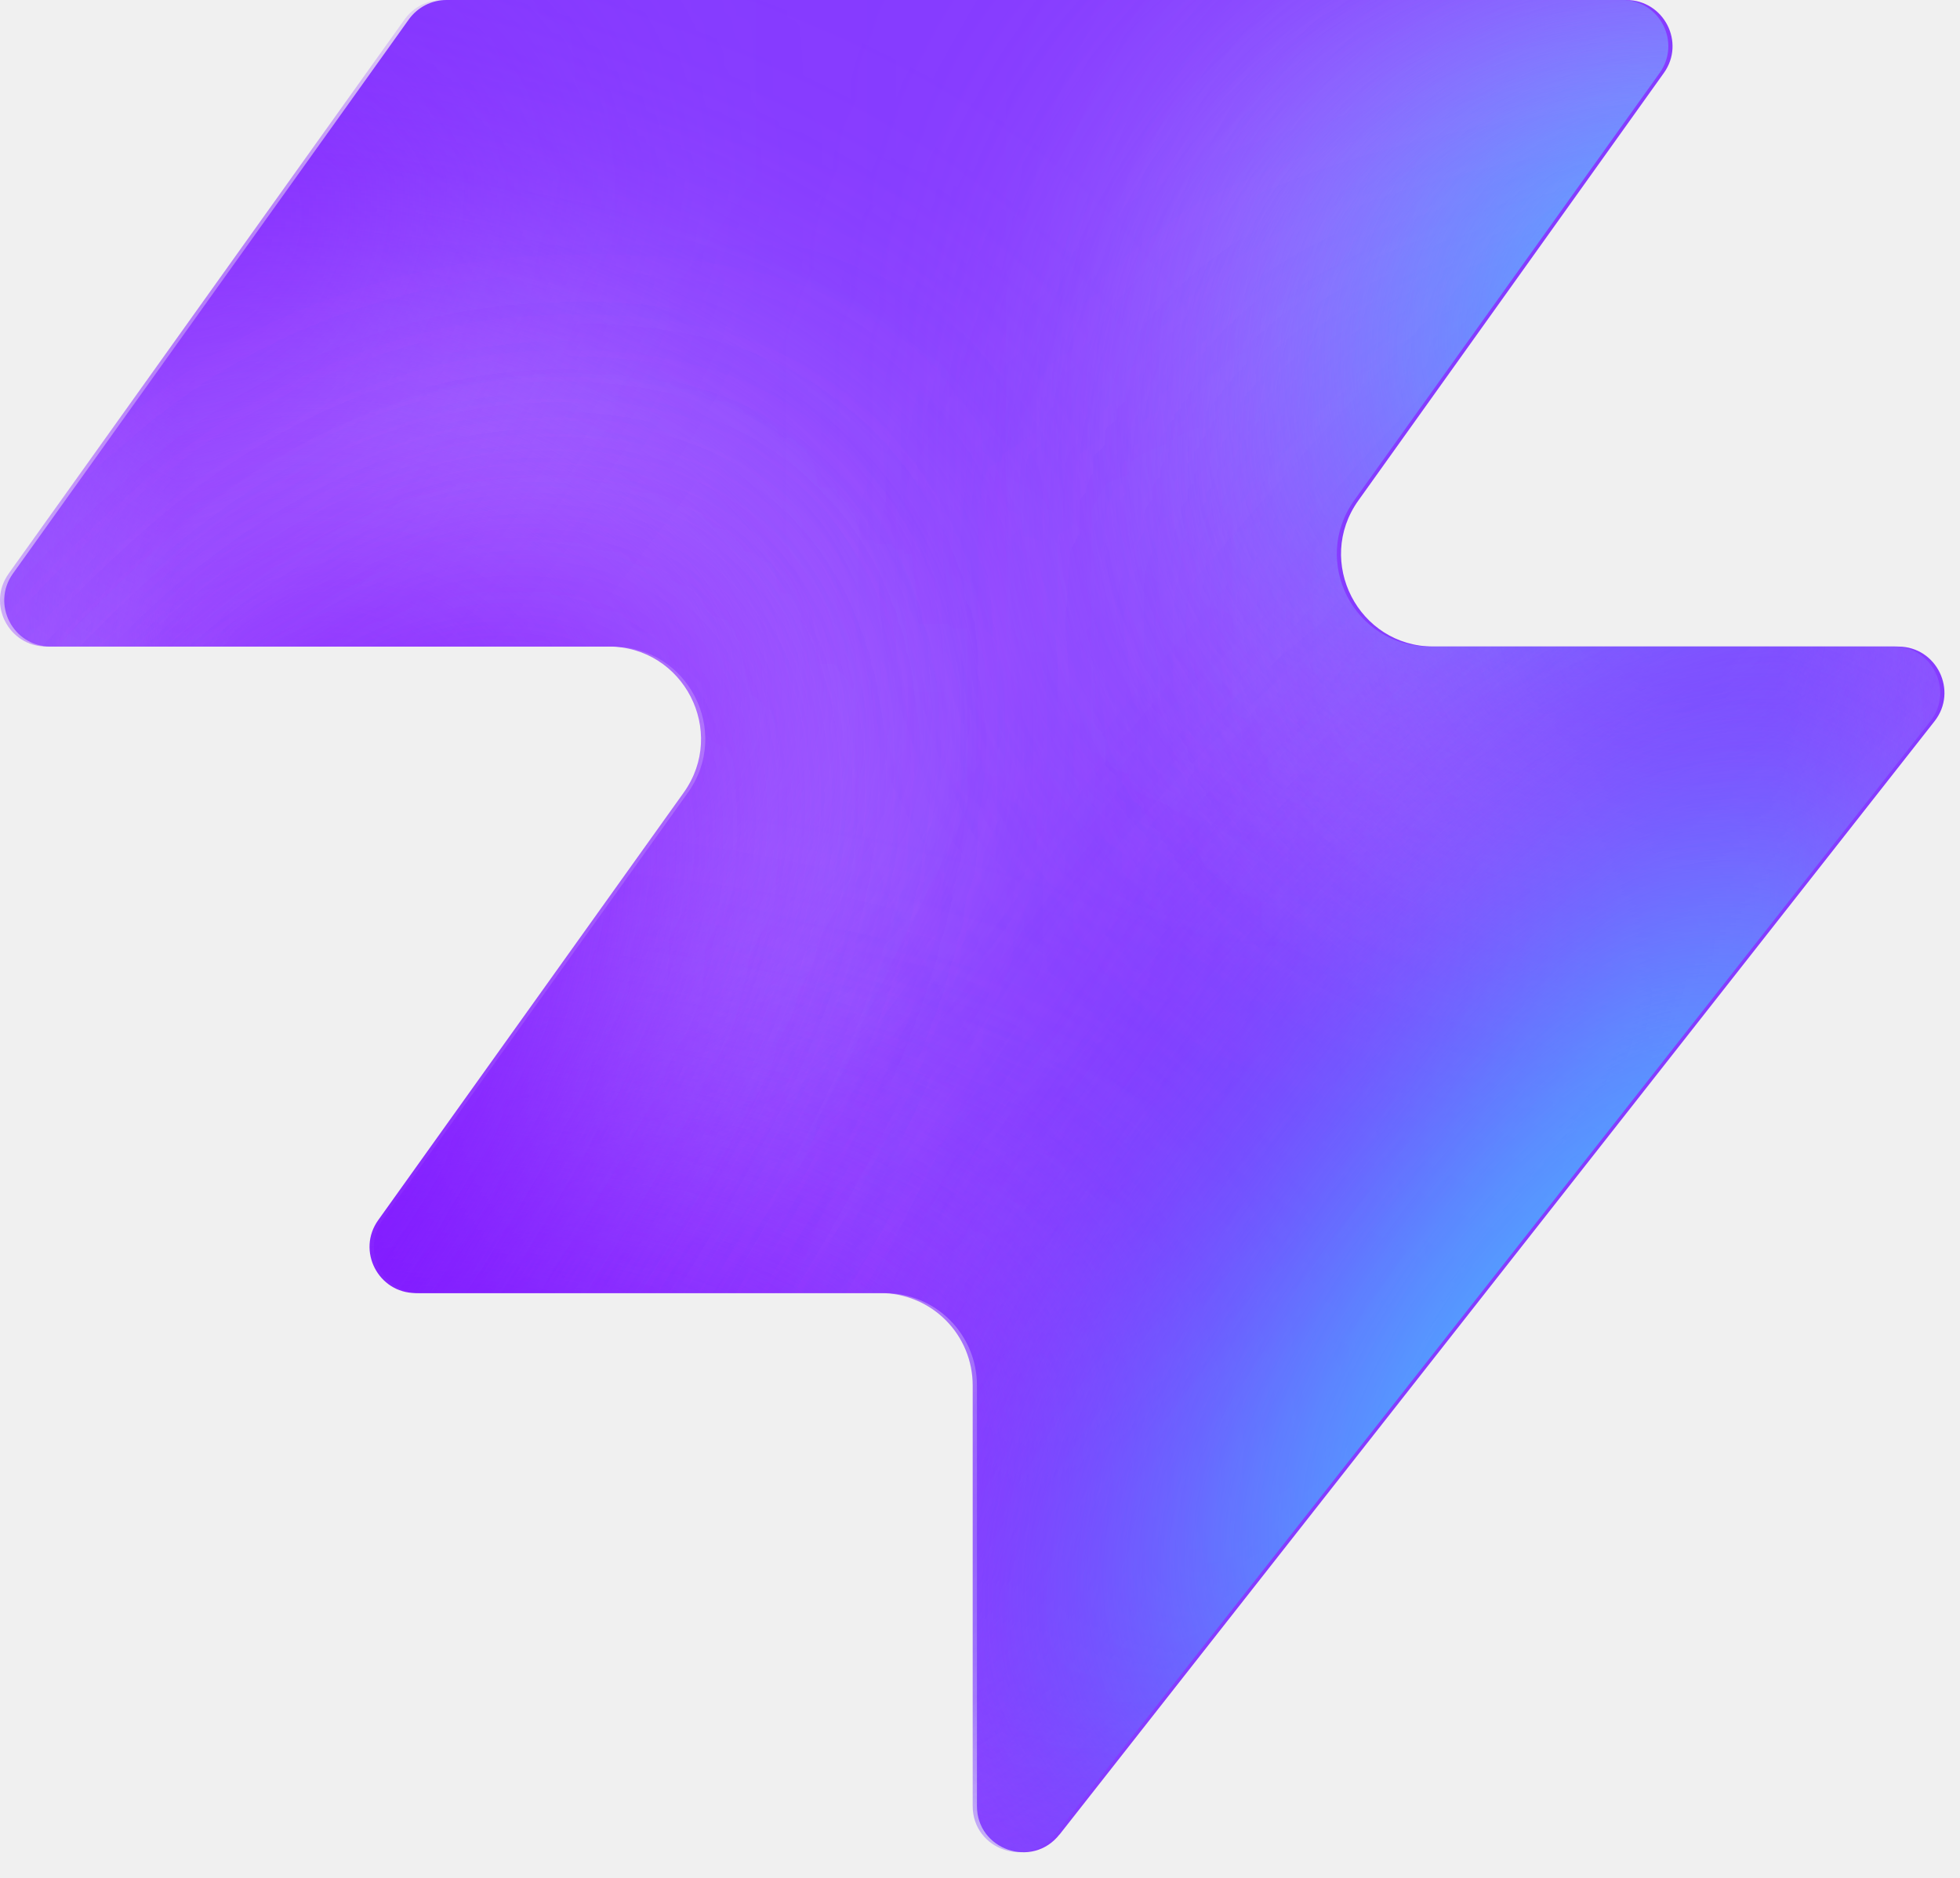
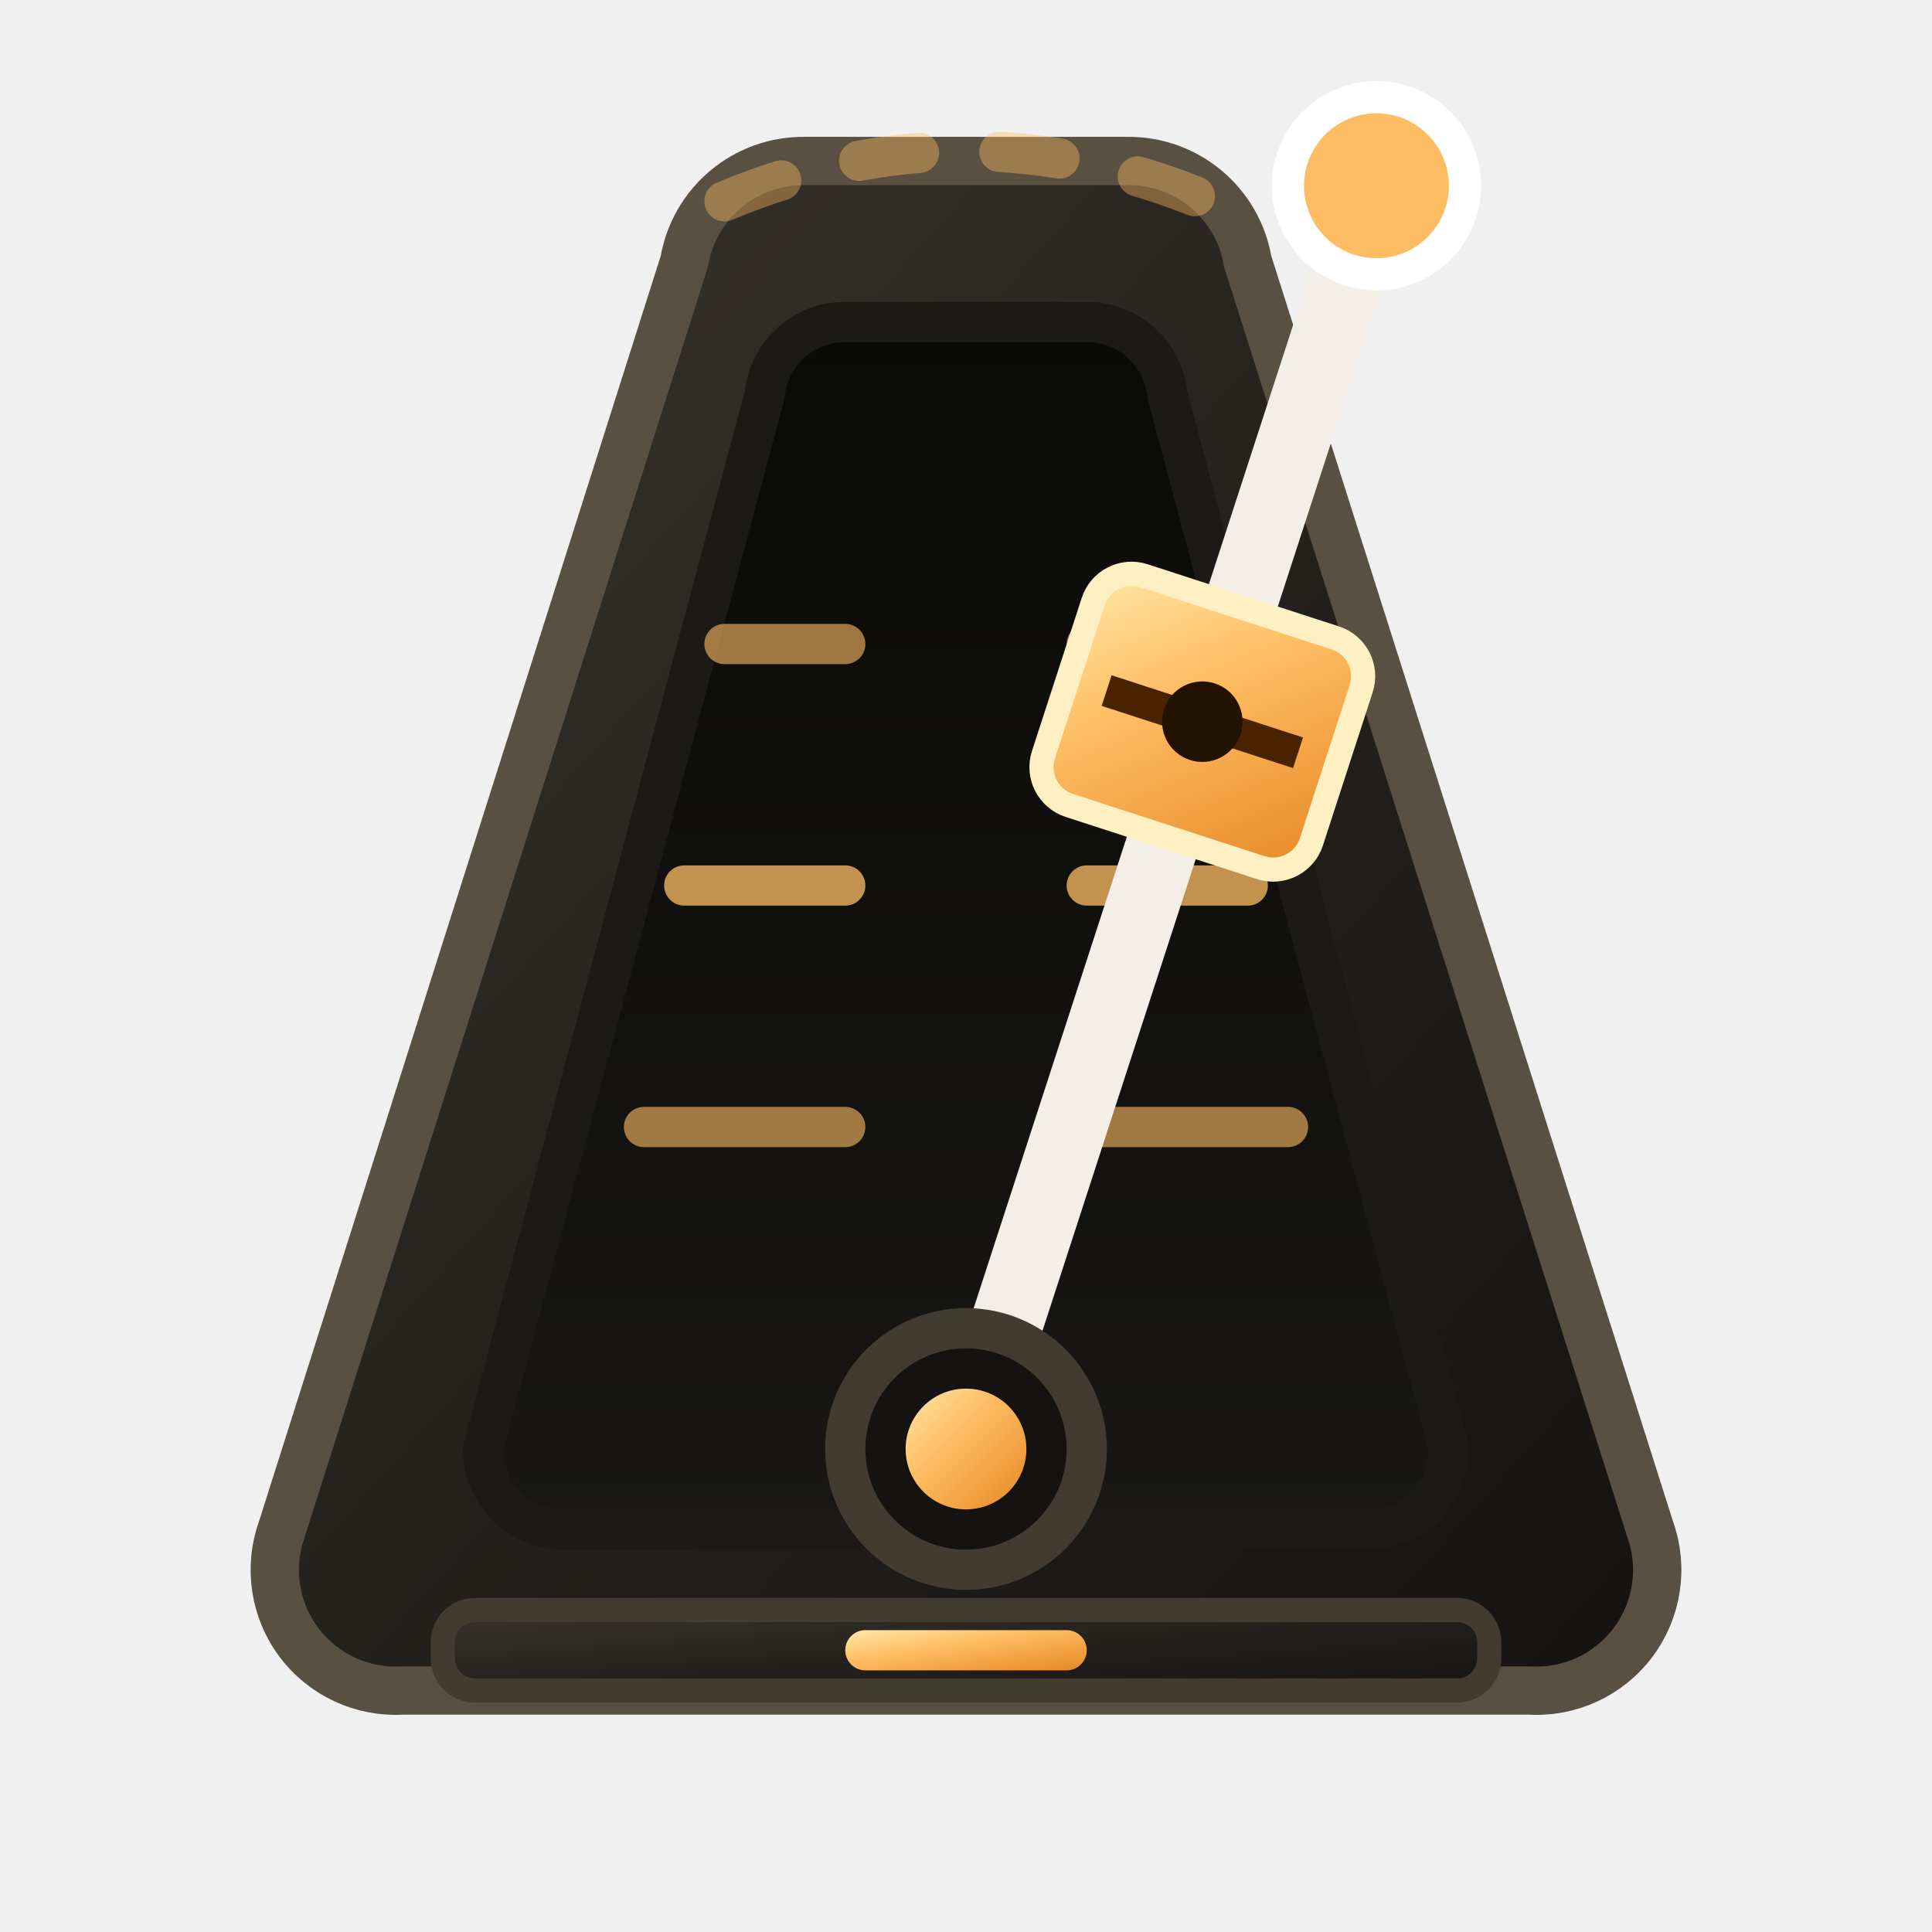
- <svg xmlns="http://www.w3.org/2000/svg" width="48" height="46" fill="none" viewBox="0 0 48 46">
-   <path fill="#863bff" d="M25.946 44.938c-.664.845-2.021.375-2.021-.698V33.937a2.26 2.26 0 0 0-2.262-2.262H10.287c-.92 0-1.456-1.04-.92-1.788l7.48-10.471c1.07-1.497 0-3.578-1.842-3.578H1.237c-.92 0-1.456-1.04-.92-1.788L10.013.474c.214-.297.556-.474.92-.474h28.894c.92 0 1.456 1.04.92 1.788l-7.48 10.471c-1.07 1.498 0 3.579 1.842 3.579h11.377c.943 0 1.473 1.088.89 1.83L25.947 44.94z" style="fill:#863bff;fill:color(display-p3 .525 .23 1);fill-opacity:1" />
-   <mask id="a" width="48" height="46" x="0" y="0" maskUnits="userSpaceOnUse" style="mask-type:alpha">
-     <path fill="#000" d="M25.842 44.938c-.664.844-2.021.375-2.021-.698V33.937a2.26 2.26 0 0 0-2.262-2.262H10.183c-.92 0-1.456-1.04-.92-1.788l7.48-10.471c1.07-1.498 0-3.579-1.842-3.579H1.133c-.92 0-1.456-1.04-.92-1.787L9.91.473c.214-.297.556-.474.92-.474h28.894c.92 0 1.456 1.04.92 1.788l-7.48 10.471c-1.07 1.498 0 3.578 1.842 3.578h11.377c.943 0 1.473 1.088.89 1.832L25.843 44.94z" style="fill:#000;fill-opacity:1" />
-   </mask>
-   <g mask="url(#a)">
-     <g filter="url(#b)">
-       <ellipse cx="5.508" cy="14.704" fill="#ede6ff" rx="5.508" ry="14.704" style="fill:#ede6ff;fill:color(display-p3 .927 .903 1);fill-opacity:1" transform="matrix(.00324 1 1 -.00324 -4.47 31.516)" />
-     </g>
-     <g filter="url(#c)">
-       <ellipse cx="10.399" cy="29.851" fill="#ede6ff" rx="10.399" ry="29.851" style="fill:#ede6ff;fill:color(display-p3 .927 .903 1);fill-opacity:1" transform="matrix(.00324 1 1 -.00324 -39.328 7.883)" />
-     </g>
-     <g filter="url(#d)">
-       <ellipse cx="5.508" cy="30.487" fill="#7e14ff" rx="5.508" ry="30.487" style="fill:#7e14ff;fill:color(display-p3 .492 .077 1);fill-opacity:1" transform="rotate(89.814 -25.913 -14.639)scale(1 -1)" />
-     </g>
-     <g filter="url(#e)">
-       <ellipse cx="5.508" cy="30.599" fill="#7e14ff" rx="5.508" ry="30.599" style="fill:#7e14ff;fill:color(display-p3 .492 .077 1);fill-opacity:1" transform="rotate(89.814 -32.644 -3.334)scale(1 -1)" />
-     </g>
-     <g filter="url(#f)">
-       <ellipse cx="5.508" cy="30.599" fill="#7e14ff" rx="5.508" ry="30.599" style="fill:#7e14ff;fill:color(display-p3 .492 .077 1);fill-opacity:1" transform="matrix(.00324 1 1 -.00324 -34.34 30.47)" />
-     </g>
-     <g filter="url(#g)">
-       <ellipse cx="14.072" cy="22.078" fill="#ede6ff" rx="14.072" ry="22.078" style="fill:#ede6ff;fill:color(display-p3 .927 .903 1);fill-opacity:1" transform="rotate(93.35 24.506 48.493)scale(-1 1)" />
-     </g>
-     <g filter="url(#h)">
-       <ellipse cx="3.47" cy="21.501" fill="#7e14ff" rx="3.47" ry="21.501" style="fill:#7e14ff;fill:color(display-p3 .492 .077 1);fill-opacity:1" transform="rotate(89.009 28.708 47.59)scale(-1 1)" />
-     </g>
-     <g filter="url(#i)">
-       <ellipse cx="3.47" cy="21.501" fill="#7e14ff" rx="3.47" ry="21.501" style="fill:#7e14ff;fill:color(display-p3 .492 .077 1);fill-opacity:1" transform="rotate(89.009 28.708 47.59)scale(-1 1)" />
-     </g>
-     <g filter="url(#j)">
-       <ellipse cx=".387" cy="8.972" fill="#7e14ff" rx="4.407" ry="29.108" style="fill:#7e14ff;fill:color(display-p3 .492 .077 1);fill-opacity:1" transform="rotate(39.51 .387 8.972)" />
-     </g>
-     <g filter="url(#k)">
-       <ellipse cx="47.523" cy="-6.092" fill="#7e14ff" rx="4.407" ry="29.108" style="fill:#7e14ff;fill:color(display-p3 .492 .077 1);fill-opacity:1" transform="rotate(37.892 47.523 -6.092)" />
-     </g>
-     <g filter="url(#l)">
-       <ellipse cx="41.412" cy="6.333" fill="#47bfff" rx="5.971" ry="9.665" style="fill:#47bfff;fill:color(display-p3 .28 .748 1);fill-opacity:1" transform="rotate(37.892 41.412 6.333)" />
-     </g>
-     <g filter="url(#m)">
-       <ellipse cx="-1.879" cy="38.332" fill="#7e14ff" rx="4.407" ry="29.108" style="fill:#7e14ff;fill:color(display-p3 .492 .077 1);fill-opacity:1" transform="rotate(37.892 -1.88 38.332)" />
-     </g>
-     <g filter="url(#n)">
-       <ellipse cx="-1.879" cy="38.332" fill="#7e14ff" rx="4.407" ry="29.108" style="fill:#7e14ff;fill:color(display-p3 .492 .077 1);fill-opacity:1" transform="rotate(37.892 -1.88 38.332)" />
-     </g>
-     <g filter="url(#o)">
-       <ellipse cx="35.651" cy="29.907" fill="#7e14ff" rx="4.407" ry="29.108" style="fill:#7e14ff;fill:color(display-p3 .492 .077 1);fill-opacity:1" transform="rotate(37.892 35.651 29.907)" />
-     </g>
-     <g filter="url(#p)">
-       <ellipse cx="38.418" cy="32.4" fill="#47bfff" rx="5.971" ry="15.297" style="fill:#47bfff;fill:color(display-p3 .28 .748 1);fill-opacity:1" transform="rotate(37.892 38.418 32.4)" />
-     </g>
+ <svg xmlns="http://www.w3.org/2000/svg" viewBox="0 0 48 48" width="48" height="48">
+   <defs>
+     <linearGradient id="favBody" x1="0%" y1="0%" x2="100%" y2="100%">
+       <stop offset="0%" stop-color="#3a352d" />
+       <stop offset="50%" stop-color="#24211d" />
+       <stop offset="100%" stop-color="#141311" />
+     </linearGradient>
+     <linearGradient id="favInner" x1="0%" y1="0%" x2="0%" y2="100%">
+       <stop offset="0%" stop-color="#0a0a09" />
+       <stop offset="100%" stop-color="#181715" />
+     </linearGradient>
+     <linearGradient id="favGold" x1="0%" y1="0%" x2="100%" y2="100%">
+       <stop offset="0%" stop-color="#ffe8a8" />
+       <stop offset="40%" stop-color="#ffbd63" />
+       <stop offset="100%" stop-color="#e68825" />
+     </linearGradient>
+   </defs>
+   <path d="M 20 4            L 28 4            A 3 3 0 0 1 31 6.5            L 41 38            A 3 3 0 0 1 38 42            L 10 42            A 3 3 0 0 1 7 38            L 17 6.5            A 3 3 0 0 1 20 4 Z" fill="url(#favBody)" stroke="#5a5042" stroke-width="1.2" />
+   <path d="M 21 8            L 27 8            A 2 2 0 0 1 29 9.8            L 36 36            A 2 2 0 0 1 34 38            L 14 38            A 2 2 0 0 1 12 36            L 19 9.8            A 2 2 0 0 1 21 8 Z" fill="url(#favInner)" stroke="#1c1a17" stroke-width="1" />
+   <line x1="18" y1="16" x2="21" y2="16" stroke="#ffbd63" stroke-opacity="0.6" stroke-width="1" stroke-linecap="round" />
+   <line x1="27" y1="16" x2="30" y2="16" stroke="#ffbd63" stroke-opacity="0.6" stroke-width="1" stroke-linecap="round" />
+   <line x1="17" y1="22" x2="21" y2="22" stroke="#ffbd63" stroke-opacity="0.75" stroke-width="1" stroke-linecap="round" />
+   <line x1="27" y1="22" x2="31" y2="22" stroke="#ffbd63" stroke-opacity="0.75" stroke-width="1" stroke-linecap="round" />
+   <line x1="16" y1="28" x2="21" y2="28" stroke="#ffbd63" stroke-opacity="0.6" stroke-width="1" stroke-linecap="round" />
+   <line x1="27" y1="28" x2="32" y2="28" stroke="#ffbd63" stroke-opacity="0.6" stroke-width="1" stroke-linecap="round" />
+   <path d="M 18 5 Q 24 2.5 30 5" fill="none" stroke="#ffbd63" stroke-opacity="0.4" stroke-width="1" stroke-dasharray="1.5 2" stroke-linecap="round" />
+   <g transform="rotate(18, 24, 36)">
+     <line x1="24" y1="36" x2="24" y2="3" stroke="#f4efe6" stroke-width="1.8" stroke-linecap="round" />
+     <rect x="20.5" y="14" width="7" height="6" rx="1" fill="url(#favGold)" stroke="#fff0c4" stroke-width="0.6" />
+     <line x1="21.5" y1="17" x2="26.5" y2="17" stroke="#4a2200" stroke-width="0.8" />
+     <circle cx="24" cy="17" r="1" fill="#241201" />
+     <circle cx="24" cy="3" r="2.2" fill="#ffbd63" stroke="#ffffff" stroke-width="0.8" />
  </g>
-   <defs>
-     <filter id="b" width="60.045" height="41.654" x="-19.77" y="16.149" color-interpolation-filters="sRGB" filterUnits="userSpaceOnUse">
-       <feFlood flood-opacity="0" result="BackgroundImageFix" />
-       <feBlend in="SourceGraphic" in2="BackgroundImageFix" result="shape" />
-       <feGaussianBlur result="effect1_foregroundBlur_2002_17158" stdDeviation="7.659" />
-     </filter>
-     <filter id="c" width="90.34" height="51.437" x="-54.613" y="-7.533" color-interpolation-filters="sRGB" filterUnits="userSpaceOnUse">
-       <feFlood flood-opacity="0" result="BackgroundImageFix" />
-       <feBlend in="SourceGraphic" in2="BackgroundImageFix" result="shape" />
-       <feGaussianBlur result="effect1_foregroundBlur_2002_17158" stdDeviation="7.659" />
-     </filter>
-     <filter id="d" width="79.355" height="29.4" x="-49.64" y="2.03" color-interpolation-filters="sRGB" filterUnits="userSpaceOnUse">
-       <feFlood flood-opacity="0" result="BackgroundImageFix" />
-       <feBlend in="SourceGraphic" in2="BackgroundImageFix" result="shape" />
-       <feGaussianBlur result="effect1_foregroundBlur_2002_17158" stdDeviation="4.596" />
-     </filter>
-     <filter id="e" width="79.579" height="29.4" x="-45.045" y="20.029" color-interpolation-filters="sRGB" filterUnits="userSpaceOnUse">
-       <feFlood flood-opacity="0" result="BackgroundImageFix" />
-       <feBlend in="SourceGraphic" in2="BackgroundImageFix" result="shape" />
-       <feGaussianBlur result="effect1_foregroundBlur_2002_17158" stdDeviation="4.596" />
-     </filter>
-     <filter id="f" width="79.579" height="29.4" x="-43.513" y="21.178" color-interpolation-filters="sRGB" filterUnits="userSpaceOnUse">
-       <feFlood flood-opacity="0" result="BackgroundImageFix" />
-       <feBlend in="SourceGraphic" in2="BackgroundImageFix" result="shape" />
-       <feGaussianBlur result="effect1_foregroundBlur_2002_17158" stdDeviation="4.596" />
-     </filter>
-     <filter id="g" width="74.749" height="58.852" x="15.756" y="-17.901" color-interpolation-filters="sRGB" filterUnits="userSpaceOnUse">
-       <feFlood flood-opacity="0" result="BackgroundImageFix" />
-       <feBlend in="SourceGraphic" in2="BackgroundImageFix" result="shape" />
-       <feGaussianBlur result="effect1_foregroundBlur_2002_17158" stdDeviation="7.659" />
-     </filter>
-     <filter id="h" width="61.377" height="25.362" x="23.548" y="2.284" color-interpolation-filters="sRGB" filterUnits="userSpaceOnUse">
-       <feFlood flood-opacity="0" result="BackgroundImageFix" />
-       <feBlend in="SourceGraphic" in2="BackgroundImageFix" result="shape" />
-       <feGaussianBlur result="effect1_foregroundBlur_2002_17158" stdDeviation="4.596" />
-     </filter>
-     <filter id="i" width="61.377" height="25.362" x="23.548" y="2.284" color-interpolation-filters="sRGB" filterUnits="userSpaceOnUse">
-       <feFlood flood-opacity="0" result="BackgroundImageFix" />
-       <feBlend in="SourceGraphic" in2="BackgroundImageFix" result="shape" />
-       <feGaussianBlur result="effect1_foregroundBlur_2002_17158" stdDeviation="4.596" />
-     </filter>
-     <filter id="j" width="56.045" height="63.649" x="-27.636" y="-22.853" color-interpolation-filters="sRGB" filterUnits="userSpaceOnUse">
-       <feFlood flood-opacity="0" result="BackgroundImageFix" />
-       <feBlend in="SourceGraphic" in2="BackgroundImageFix" result="shape" />
-       <feGaussianBlur result="effect1_foregroundBlur_2002_17158" stdDeviation="4.596" />
-     </filter>
-     <filter id="k" width="54.814" height="64.646" x="20.116" y="-38.415" color-interpolation-filters="sRGB" filterUnits="userSpaceOnUse">
-       <feFlood flood-opacity="0" result="BackgroundImageFix" />
-       <feBlend in="SourceGraphic" in2="BackgroundImageFix" result="shape" />
-       <feGaussianBlur result="effect1_foregroundBlur_2002_17158" stdDeviation="4.596" />
-     </filter>
-     <filter id="l" width="33.541" height="35.313" x="24.641" y="-11.323" color-interpolation-filters="sRGB" filterUnits="userSpaceOnUse">
-       <feFlood flood-opacity="0" result="BackgroundImageFix" />
-       <feBlend in="SourceGraphic" in2="BackgroundImageFix" result="shape" />
-       <feGaussianBlur result="effect1_foregroundBlur_2002_17158" stdDeviation="4.596" />
-     </filter>
-     <filter id="m" width="54.814" height="64.646" x="-29.286" y="6.009" color-interpolation-filters="sRGB" filterUnits="userSpaceOnUse">
-       <feFlood flood-opacity="0" result="BackgroundImageFix" />
-       <feBlend in="SourceGraphic" in2="BackgroundImageFix" result="shape" />
-       <feGaussianBlur result="effect1_foregroundBlur_2002_17158" stdDeviation="4.596" />
-     </filter>
-     <filter id="n" width="54.814" height="64.646" x="-29.286" y="6.009" color-interpolation-filters="sRGB" filterUnits="userSpaceOnUse">
-       <feFlood flood-opacity="0" result="BackgroundImageFix" />
-       <feBlend in="SourceGraphic" in2="BackgroundImageFix" result="shape" />
-       <feGaussianBlur result="effect1_foregroundBlur_2002_17158" stdDeviation="4.596" />
-     </filter>
-     <filter id="o" width="54.814" height="64.646" x="8.244" y="-2.416" color-interpolation-filters="sRGB" filterUnits="userSpaceOnUse">
-       <feFlood flood-opacity="0" result="BackgroundImageFix" />
-       <feBlend in="SourceGraphic" in2="BackgroundImageFix" result="shape" />
-       <feGaussianBlur result="effect1_foregroundBlur_2002_17158" stdDeviation="4.596" />
-     </filter>
-     <filter id="p" width="39.409" height="43.623" x="18.713" y="10.588" color-interpolation-filters="sRGB" filterUnits="userSpaceOnUse">
-       <feFlood flood-opacity="0" result="BackgroundImageFix" />
-       <feBlend in="SourceGraphic" in2="BackgroundImageFix" result="shape" />
-       <feGaussianBlur result="effect1_foregroundBlur_2002_17158" stdDeviation="4.596" />
-     </filter>
-   </defs>
+   <circle cx="24" cy="36" r="3" fill="#141311" stroke="#423b30" stroke-width="1" />
+   <circle cx="24" cy="36" r="1.5" fill="url(#favGold)" />
+   <rect x="11" y="40" width="26" height="2" rx="0.8" fill="url(#favBody)" stroke="#423b30" stroke-width="0.6" />
+   <rect x="21" y="40.5" width="6" height="1" rx="0.5" fill="url(#favGold)" />
</svg>
